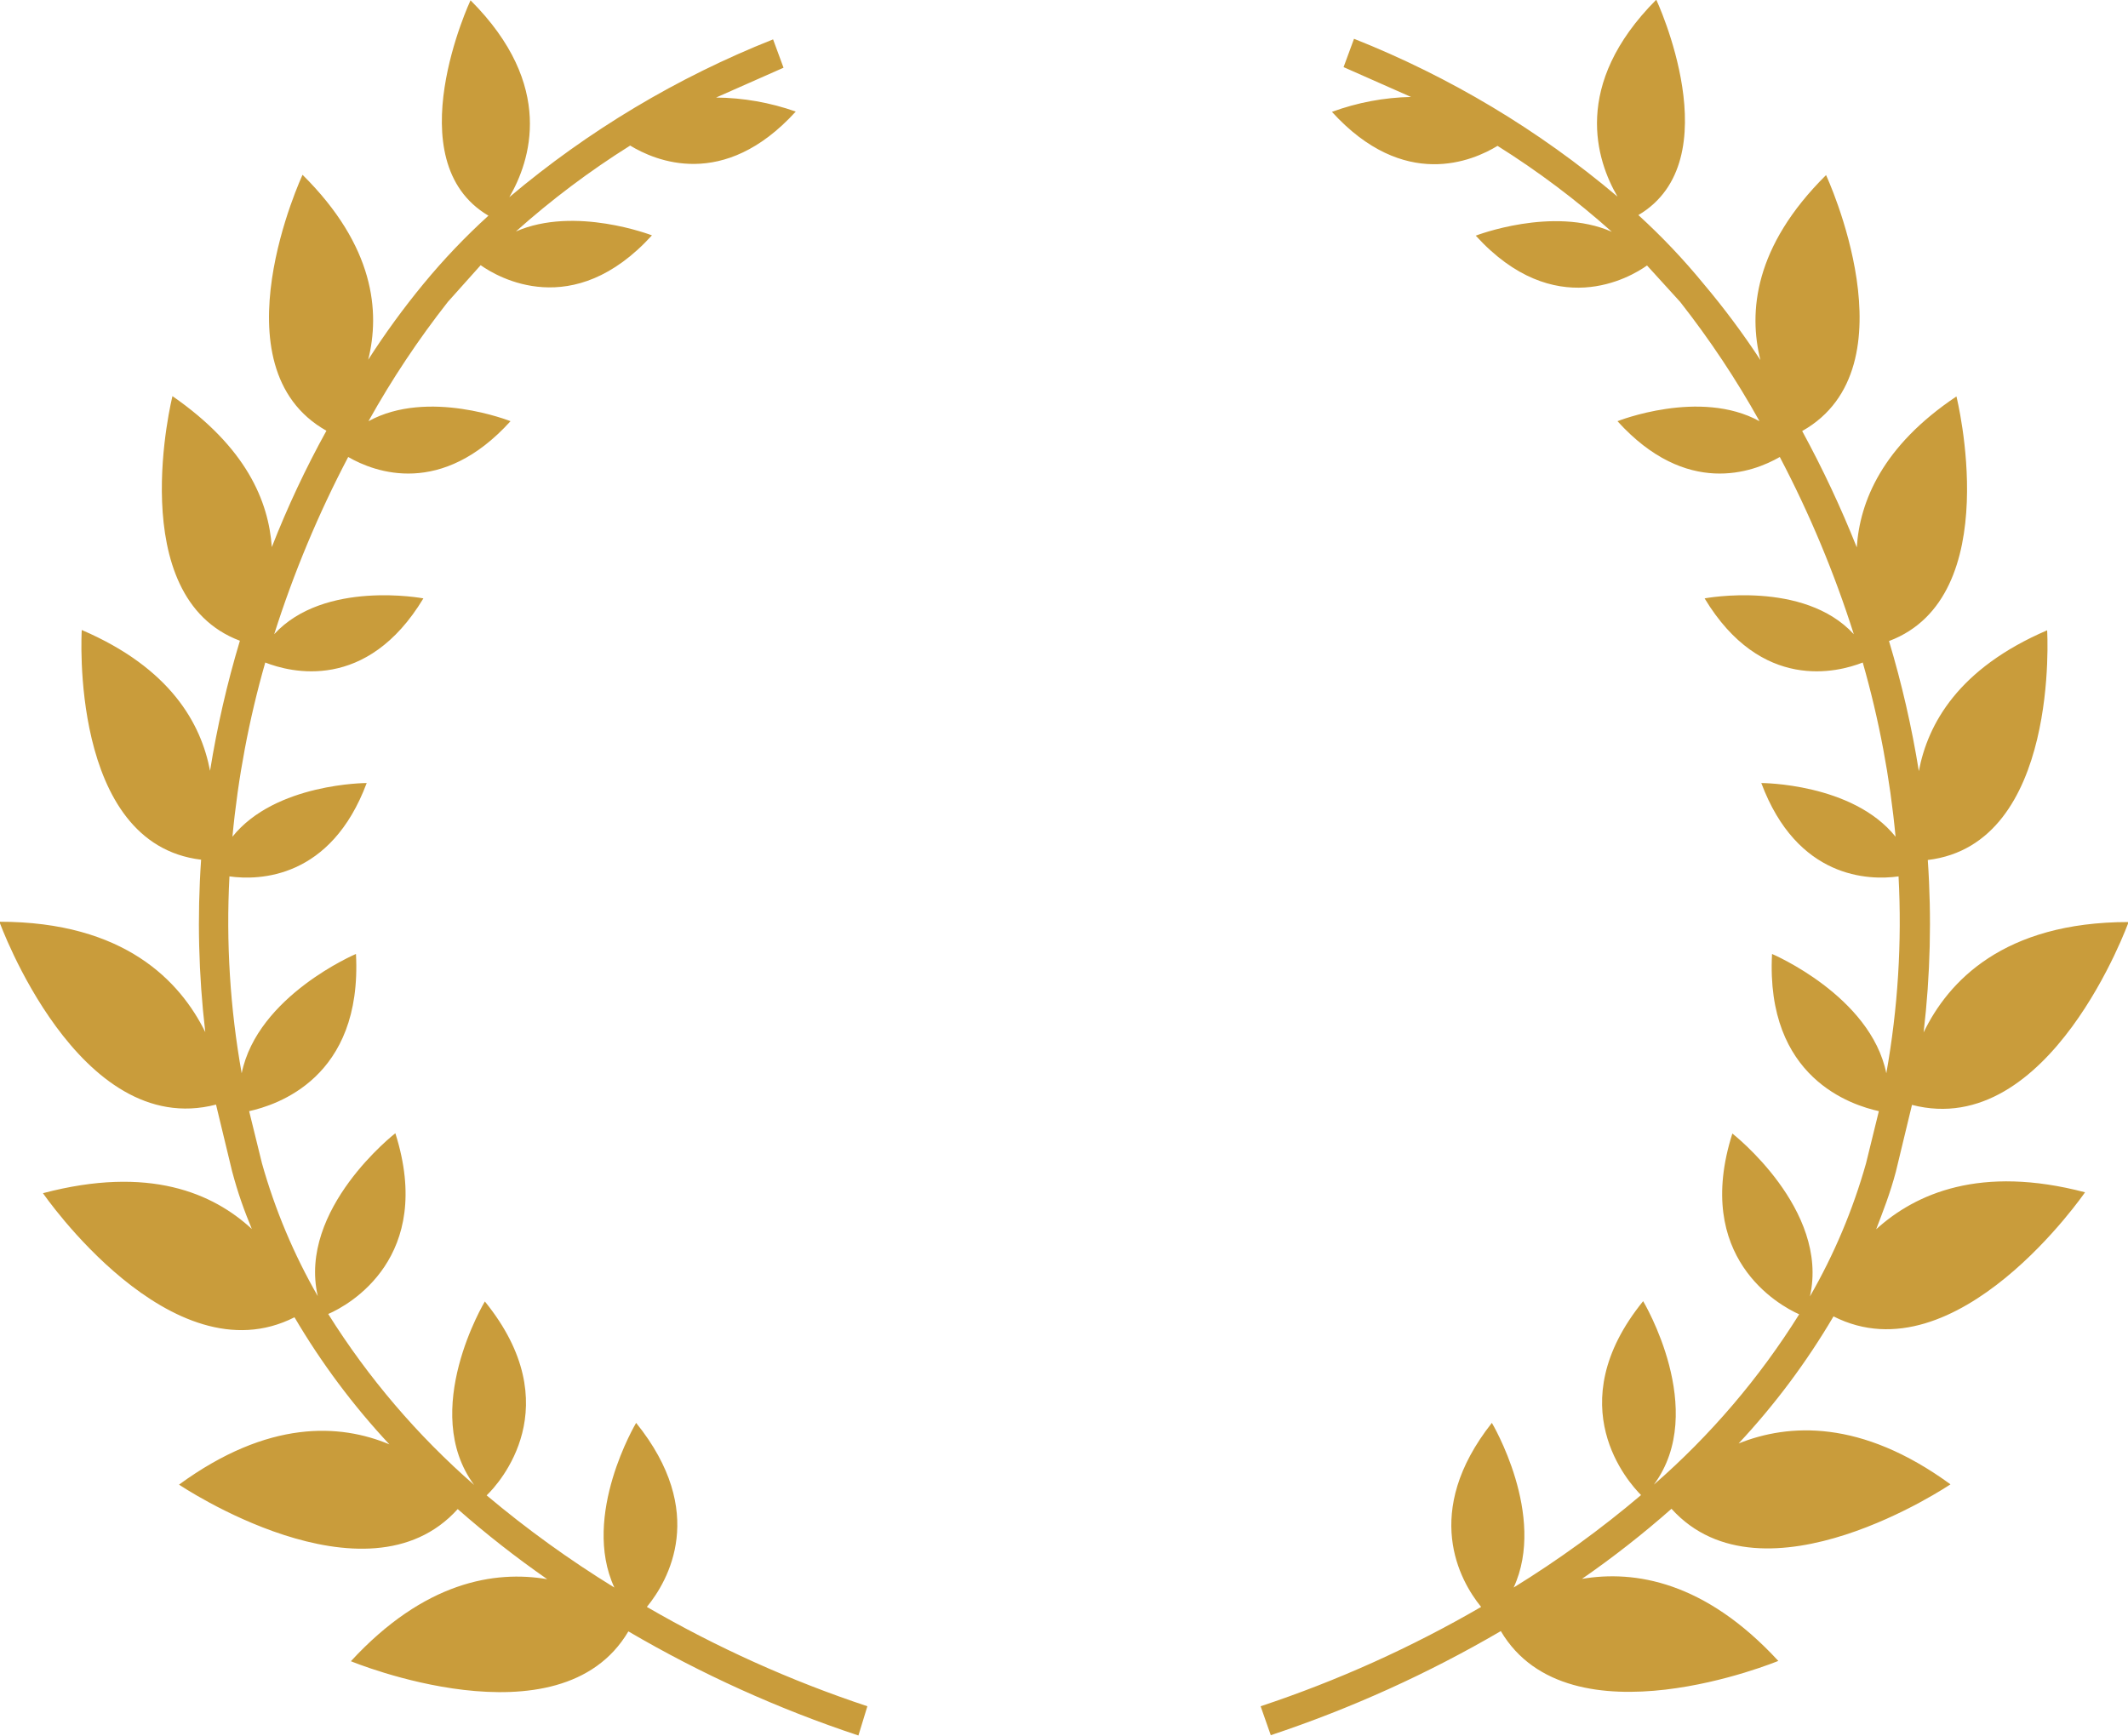
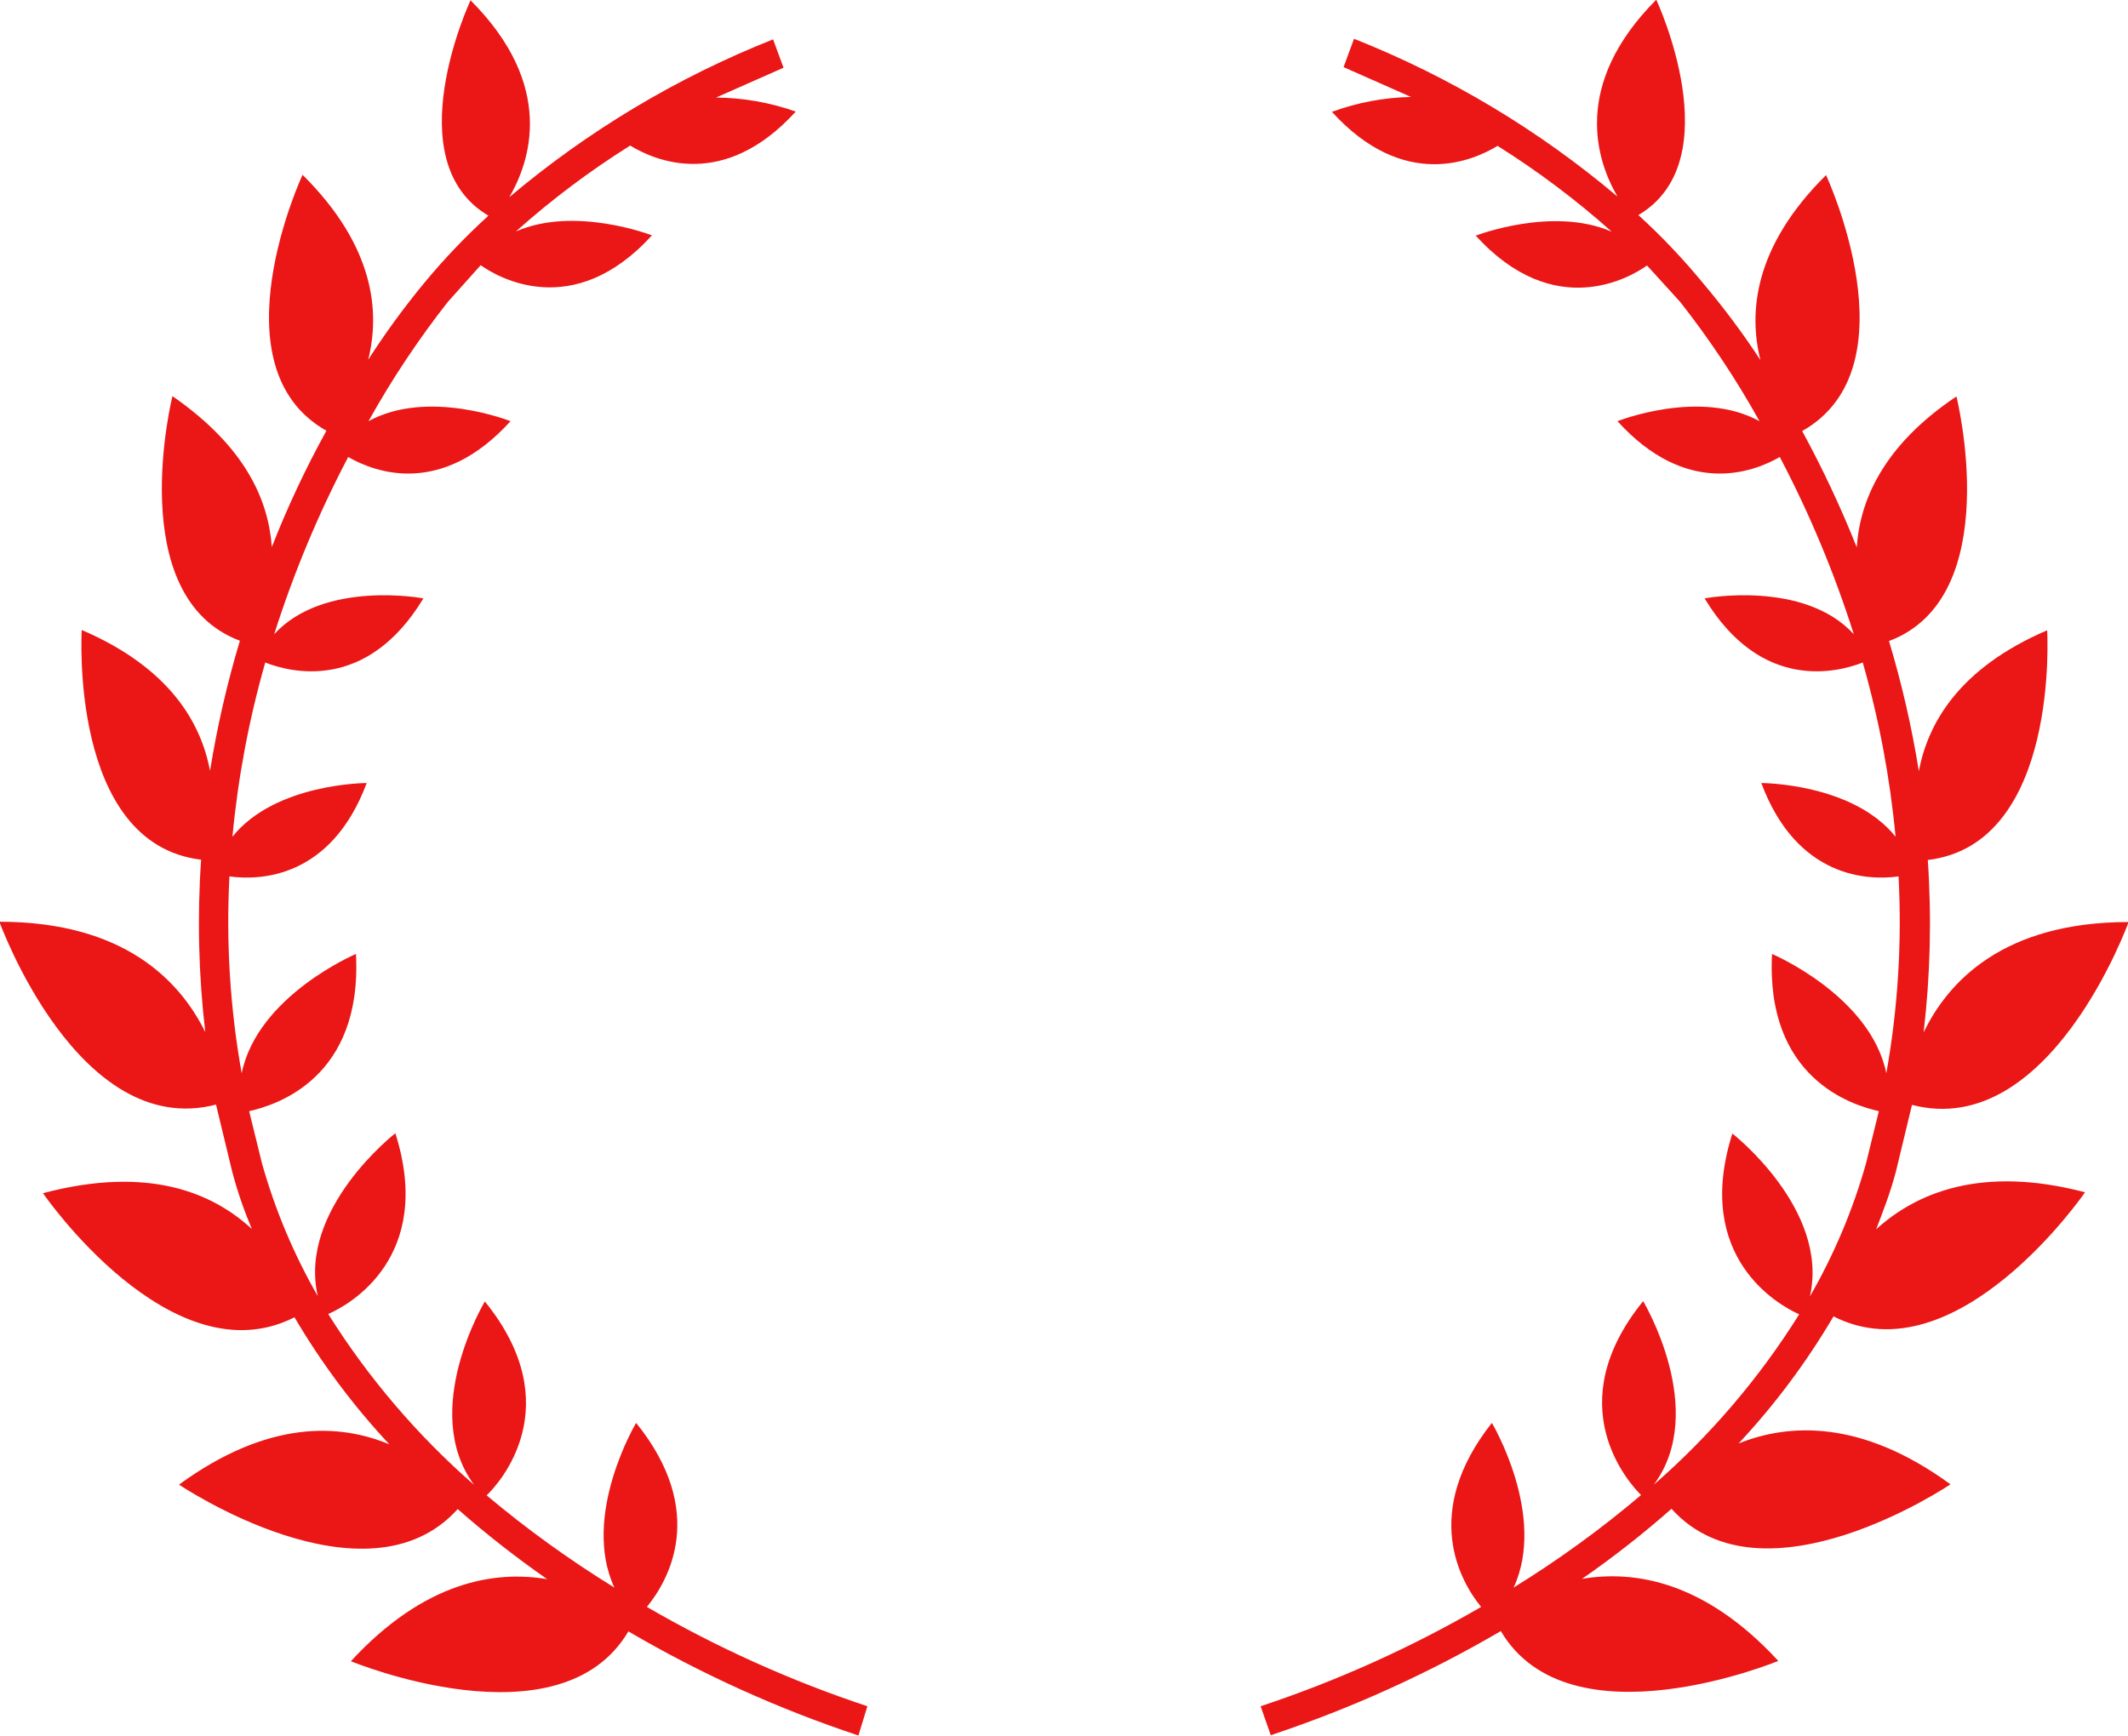
- <svg xmlns="http://www.w3.org/2000/svg" width="71.32" height="58.17" fill="#c99c3b">
+ <svg xmlns="http://www.w3.org/2000/svg" width="71.32" height="58.17" fill="#EB1616">
  <path d="M29.07 57.2a39.53 39.53 0 01-7.39-3.33c.72-.88 2.05-3.18-.36-6.17 0 0-1.85 3.1-.73 5.52a35.83 35.83 0 01-4.28-3.09c.42-.4 2.78-3-.06-6.5 0 0-2.2 3.66-.36 6.15A25.79 25.79 0 0111 44.05c.7-.3 3.57-1.9 2.25-6.06 0 0-3.27 2.54-2.6 5.46A19.57 19.57 0 018.78 39l-.43-1.75c.9-.2 3.8-1.1 3.58-5.27 0 0-3.3 1.4-3.83 4a28.88 28.88 0 01-.41-6.6c1 .14 3.4.08 4.6-3.13 0 0-3.06 0-4.5 1.8a32.18 32.18 0 011.1-5.84c.84.33 3.4 1 5.3-2.15 0 0-3.32-.63-5 1.2a36.55 36.55 0 012.48-5.94c.9.52 3.13 1.35 5.44-1.2 0 0-2.76-1.1-4.76 0a30.41 30.41 0 012.66-4l1.1-1.23c.56.4 3.1 1.9 5.74-1 0 0-2.58-1-4.56-.13a28.39 28.39 0 013.83-2.88c.82.5 3.13 1.52 5.55-1.14A8.26 8.26 0 0024 3.27l2.26-1-.35-.95a32 32 0 00-8.84 5.29c.7-1.2 1.56-3.74-1.3-6.6 0 0-2.52 5.38.6 7.22a21.9 21.9 0 00-2.18 2.29 26.47 26.47 0 00-1.85 2.54c.4-1.6.22-3.8-2.2-6.2 0 0-3 6.44.8 8.58a32.6 32.6 0 00-1.83 3.9C9 16.8 8.26 15 5.78 13.28c0 0-1.68 6.72 2.26 8.2a33.73 33.73 0 00-1 4.36c-.3-1.58-1.32-3.44-4.3-4.72 0 0-.44 7.17 4 7.7a31.21 31.21 0 00.14 5.78c-.84-1.7-2.7-3.7-6.9-3.7 0 0 2.64 7.33 7.26 6.13l.54 2.24c.2.75.4 1.3.66 1.93-1.3-1.2-3.44-2.14-7-1.2 0 0 4.3 6.26 8.43 4.16a24.23 24.23 0 003.18 4.26C11.4 47.73 9 47.58 6 49.77c0 0 6.27 4.23 9.34.82a33.86 33.86 0 003 2.35c-1.76-.3-4.12.08-6.58 2.75 0 0 7 2.9 9.3-1a40.45 40.45 0 007.71 3.49zm13.18 0a39.53 39.53 0 007.39-3.33c-.72-.88-2-3.18.36-6.17 0 0 1.85 3.1.73 5.52a35 35 0 004.27-3.1c-.4-.4-2.77-3 .07-6.5 0 0 2.2 3.66.36 6.15a25.49 25.49 0 004.87-5.71c-.68-.3-3.56-1.9-2.24-6.06 0 0 3.26 2.54 2.6 5.46A19.57 19.57 0 0062.54 39l.43-1.75c-.9-.2-3.8-1.1-3.58-5.27 0 0 3.3 1.4 3.83 4a28.88 28.88 0 00.41-6.6c-1 .14-3.4.08-4.6-3.13 0 0 3.06 0 4.5 1.8a32.18 32.18 0 00-1.1-5.84c-.84.33-3.4 1-5.3-2.15 0 0 3.32-.63 5 1.2a36.55 36.55 0 00-2.48-5.94c-.9.52-3.13 1.35-5.44-1.2 0 0 2.76-1.1 4.76 0a30.41 30.41 0 00-2.66-4L55.2 8.9c-.56.4-3.1 1.9-5.74-1 0 0 2.58-1 4.56-.13a28.39 28.39 0 00-3.83-2.88c-.82.5-3.13 1.52-5.55-1.14a8.18 8.18 0 012.65-.5l-2.26-1 .35-.95a31.9 31.9 0 018.83 5.29c-.7-1.2-1.55-3.74 1.3-6.6 0 0 2.52 5.38-.6 7.22a21.9 21.9 0 012.19 2.31 26.47 26.47 0 011.9 2.55c-.4-1.6-.22-3.8 2.2-6.2 0 0 3 6.44-.8 8.58a36 36 0 011.83 3.9c.1-1.54.86-3.4 3.34-5.06 0 0 1.68 6.72-2.26 8.2a33.73 33.73 0 011 4.36c.3-1.58 1.32-3.44 4.3-4.72 0 0 .44 7.17-4 7.7a31.21 31.21 0 01-.14 5.78c.82-1.7 2.67-3.7 6.87-3.7 0 0-2.64 7.33-7.26 6.13l-.54 2.24c-.2.75-.42 1.3-.66 1.93 1.32-1.2 3.5-2.16 7-1.24 0 0-4.3 6.26-8.43 4.16a24.23 24.23 0 01-3.18 4.26c1.67-.67 4.1-.82 7.1 1.37 0 0-6.27 4.23-9.35.82a32.38 32.38 0 01-3 2.35c1.76-.3 4.12.08 6.58 2.75 0 0-7 2.9-9.3-1a40.76 40.76 0 01-7.71 3.49z" />
</svg>
